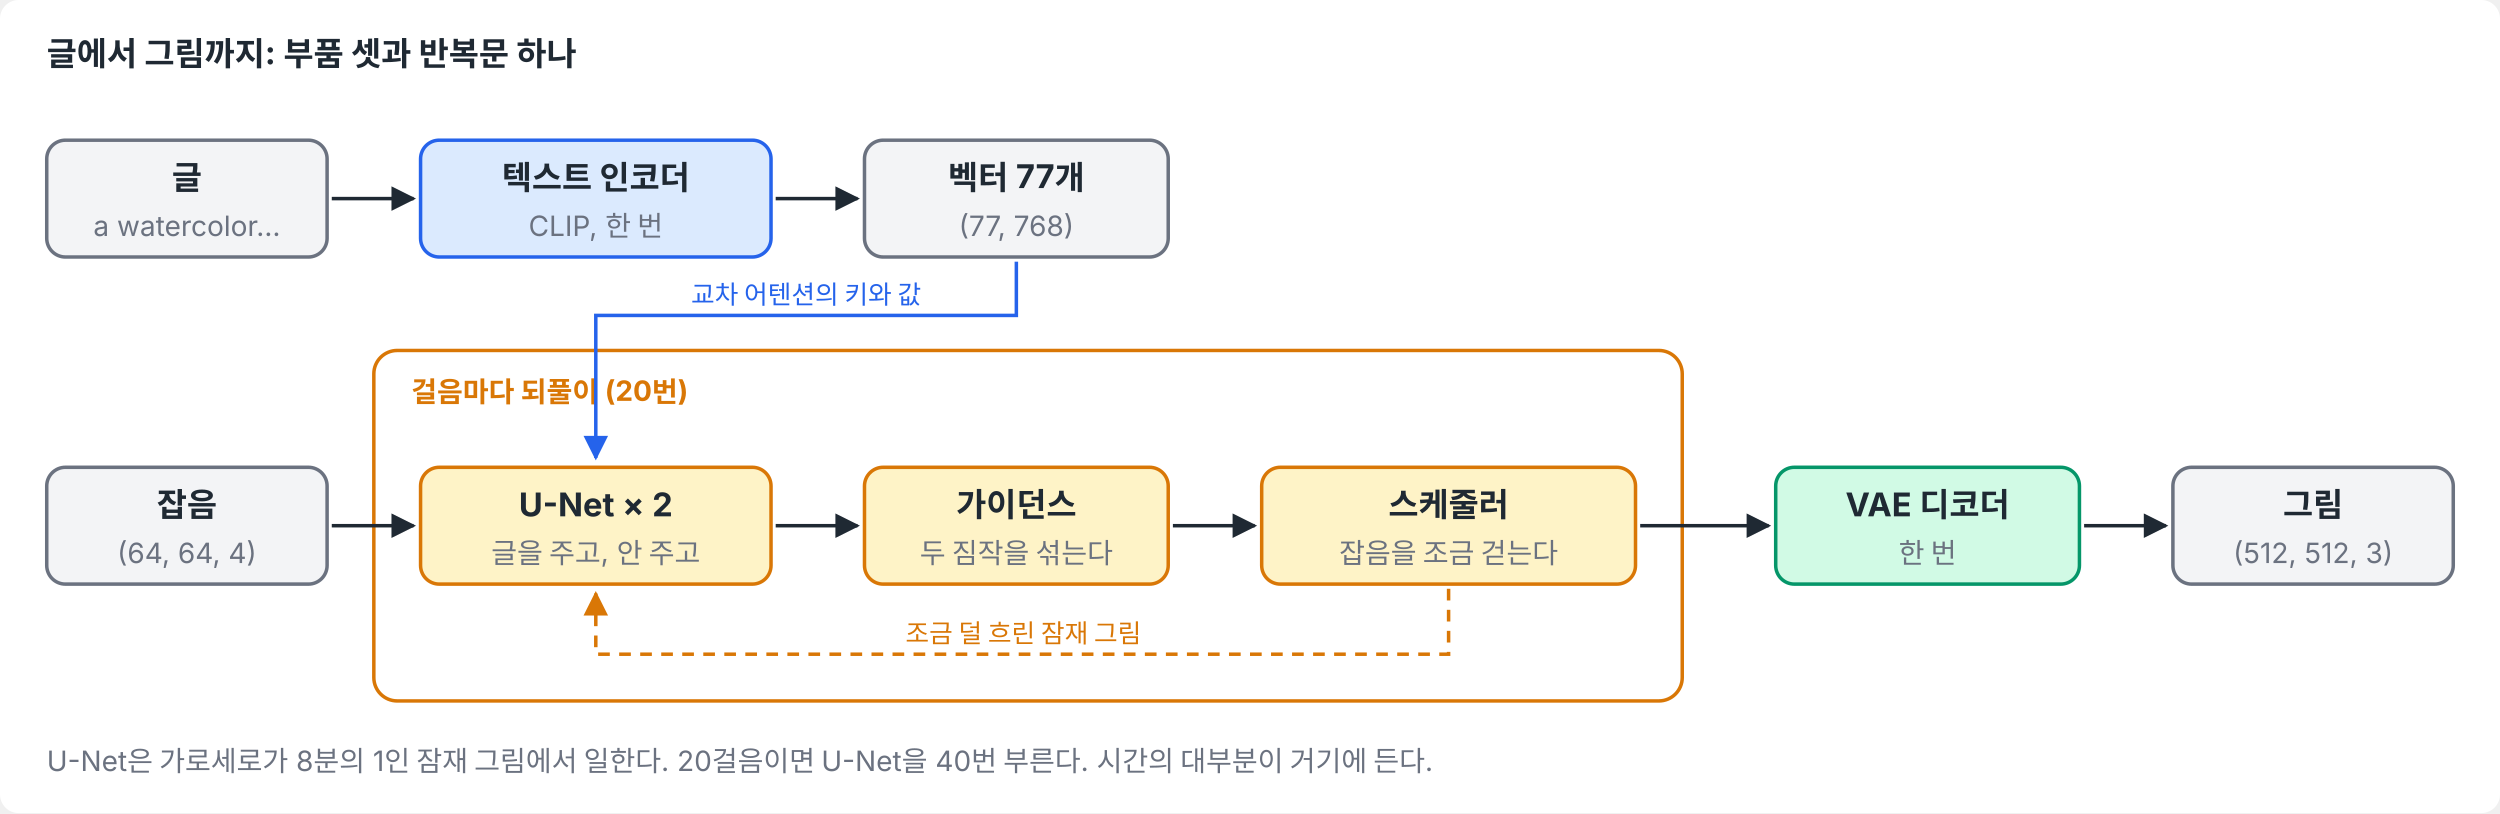
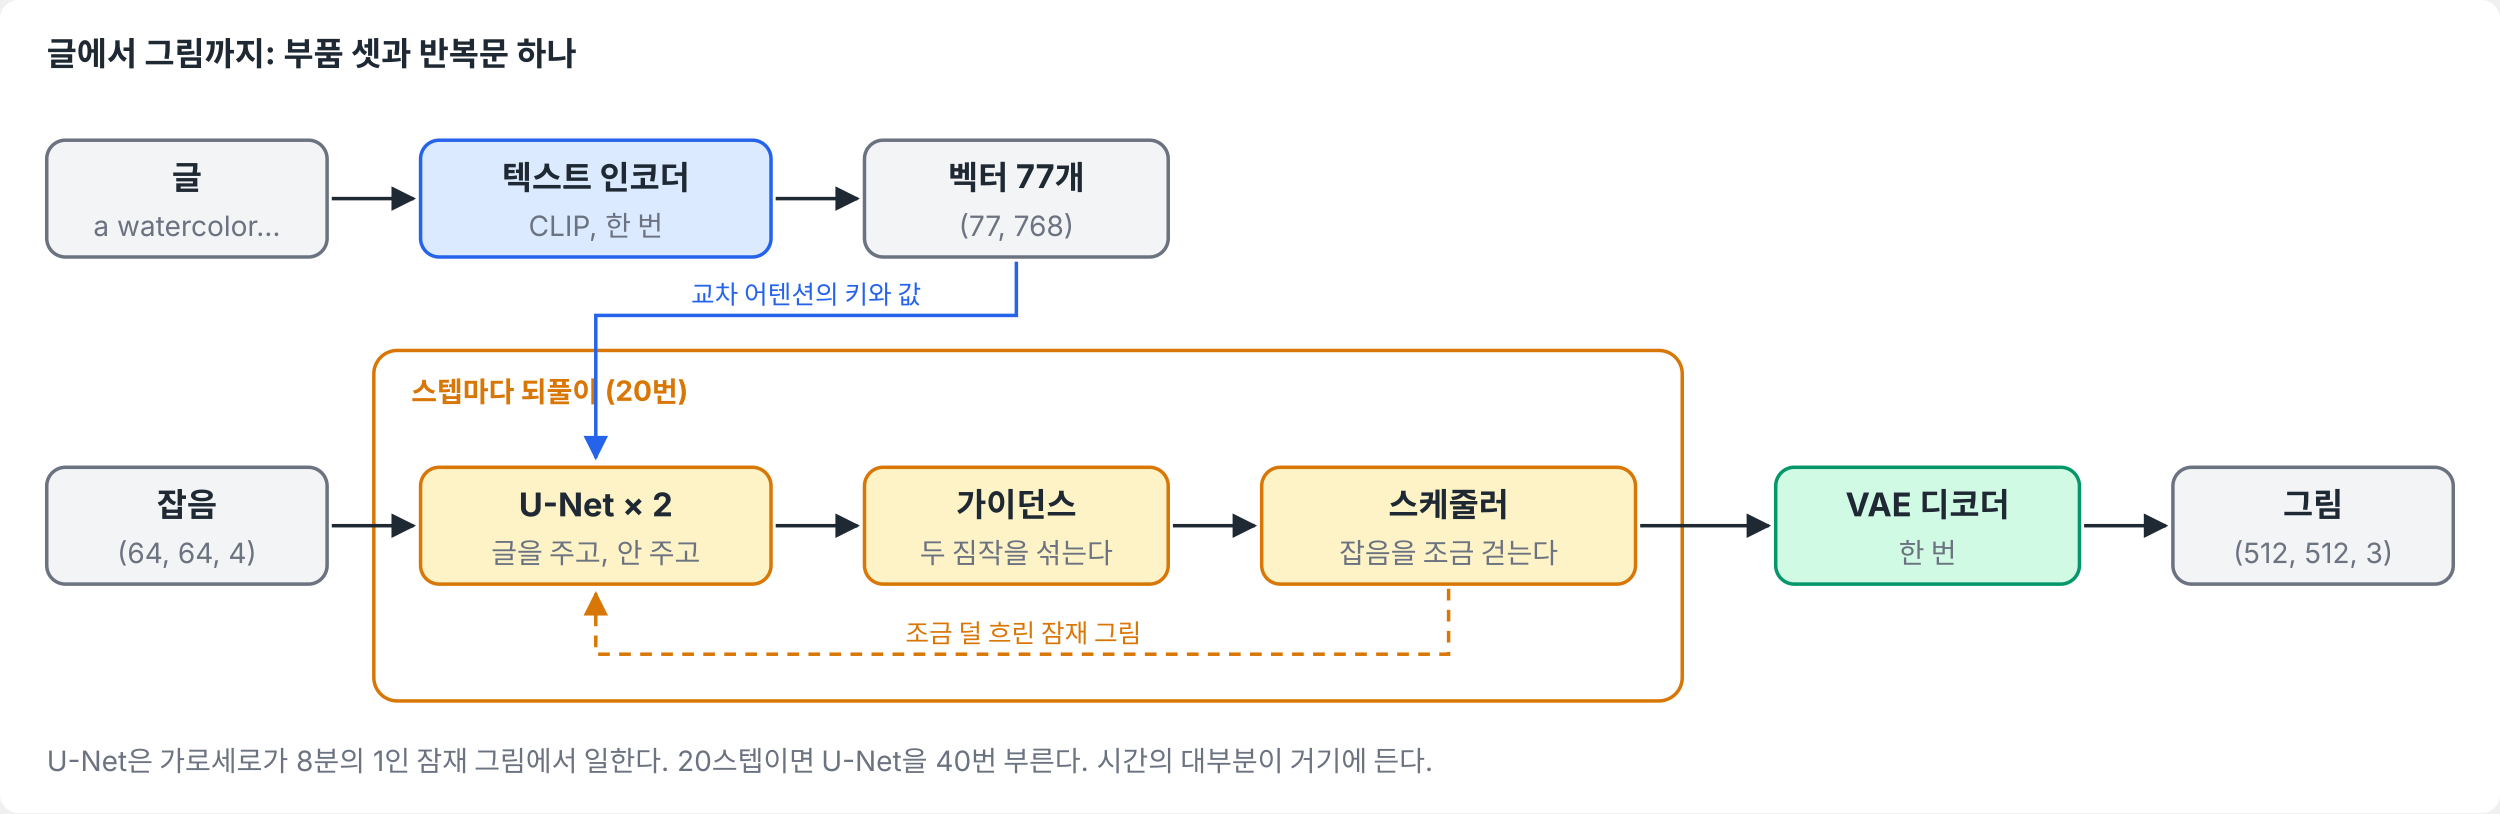
<svg xmlns="http://www.w3.org/2000/svg" viewBox="0 0 1070 348" width="1070" height="348" font-family="-apple-system, Segoe UI, Noto Sans KR, sans-serif" font-size="14">
  <defs>
    <marker id="arrow-1f2933" viewBox="0 0 10 10" refX="9" refY="5" markerWidth="7" markerHeight="7" orient="auto">
      <path d="M0,0 L10,5 L0,10 z" fill="#1f2933" />
    </marker>
    <marker id="arrow-6b7280" viewBox="0 0 10 10" refX="9" refY="5" markerWidth="7" markerHeight="7" orient="auto">
      <path d="M0,0 L10,5 L0,10 z" fill="#6b7280" />
    </marker>
    <marker id="arrow-2563eb" viewBox="0 0 10 10" refX="9" refY="5" markerWidth="7" markerHeight="7" orient="auto">
      <path d="M0,0 L10,5 L0,10 z" fill="#2563eb" />
    </marker>
    <marker id="arrow-d97706" viewBox="0 0 10 10" refX="9" refY="5" markerWidth="7" markerHeight="7" orient="auto">
      <path d="M0,0 L10,5 L0,10 z" fill="#d97706" />
    </marker>
    <marker id="arrow-059669" viewBox="0 0 10 10" refX="9" refY="5" markerWidth="7" markerHeight="7" orient="auto">
      <path d="M0,0 L10,5 L0,10 z" fill="#059669" />
    </marker>
  </defs>
  <rect width="1070" height="348" rx="8" fill="#ffffff" />
  <text x="20" y="28" fill="#1f2933" font-size="14" text-anchor="start" font-weight="bold">글에서 그림까지: 부품 셋과 반복문 하나</text>
  <rect x="20" y="60" width="120" height="50" rx="8" fill="#f3f4f6" stroke="#6b7280" stroke-width="1.5" />
  <text x="80.0" y="81.0" fill="#1f2933" font-size="14" text-anchor="middle" font-weight="bold">글</text>
  <text x="80.0" y="101.0" fill="#6b7280" font-size="12" text-anchor="middle" font-weight="normal">a watercolor…</text>
  <rect x="180" y="60" width="150" height="50" rx="8" fill="#dbeafe" stroke="#2563eb" stroke-width="1.5" />
  <text x="255.0" y="81.0" fill="#1f2933" font-size="14" text-anchor="middle" font-weight="bold">텍스트 인코더</text>
  <text x="255.0" y="101.0" fill="#6b7280" font-size="12" text-anchor="middle" font-weight="normal">CLIP, 한 번</text>
  <rect x="370" y="60" width="130" height="50" rx="8" fill="#f3f4f6" stroke="#6b7280" stroke-width="1.5" />
  <text x="435.0" y="81.0" fill="#1f2933" font-size="14" text-anchor="middle" font-weight="bold">벡터 77개</text>
  <text x="435.0" y="101.0" fill="#6b7280" font-size="12" text-anchor="middle" font-weight="normal">(77, 768)</text>
  <line x1="142" y1="85" x2="177" y2="85" stroke="#1f2933" stroke-width="1.5" marker-end="url(#arrow-1f2933)" />
  <line x1="332" y1="85" x2="367" y2="85" stroke="#1f2933" stroke-width="1.5" marker-end="url(#arrow-1f2933)" />
  <rect x="160.0" y="150.0" width="560.0" height="150.0" rx="10" fill="#ffffff" stroke="#d97706" stroke-width="1.5" />
-   <text x="176" y="172" fill="#d97706" font-size="12" text-anchor="start" font-weight="bold">걸음마다 되풀이 (20번)</text>
+   <text x="176" y="172" fill="#d97706" font-size="12" text-anchor="start" font-weight="bold">스텝마다 되풀이 (20번)</text>
  <rect x="20" y="200" width="120" height="50" rx="8" fill="#f3f4f6" stroke="#6b7280" stroke-width="1.5" />
  <text x="80.0" y="221.0" fill="#1f2933" font-size="14" text-anchor="middle" font-weight="bold">잡음</text>
  <text x="80.0" y="241.0" fill="#6b7280" font-size="12" text-anchor="middle" font-weight="normal">(64, 64, 4)</text>
  <rect x="180" y="200" width="150" height="50" rx="8" fill="#fef3c7" stroke="#d97706" stroke-width="1.5" />
  <text x="255.0" y="221.0" fill="#1f2933" font-size="14" text-anchor="middle" font-weight="bold">U-Net × 2</text>
  <text x="255.0" y="241.0" fill="#6b7280" font-size="12" text-anchor="middle" font-weight="normal">글을 주고, 안 주고</text>
  <rect x="370" y="200" width="130" height="50" rx="8" fill="#fef3c7" stroke="#d97706" stroke-width="1.5" />
  <text x="435.0" y="221.0" fill="#1f2933" font-size="14" text-anchor="middle" font-weight="bold">가이던스</text>
  <text x="435.0" y="241.0" fill="#6b7280" font-size="12" text-anchor="middle" font-weight="normal">두 짐작을 섞는다</text>
  <rect x="540" y="200" width="160" height="50" rx="8" fill="#fef3c7" stroke="#d97706" stroke-width="1.5" />
  <text x="620.0" y="221.0" fill="#1f2933" font-size="14" text-anchor="middle" font-weight="bold">스케줄러</text>
  <text x="620.0" y="241.0" fill="#6b7280" font-size="12" text-anchor="middle" font-weight="normal">잡음을 조금 걷는다</text>
  <line x1="142" y1="225" x2="177" y2="225" stroke="#1f2933" stroke-width="1.5" marker-end="url(#arrow-1f2933)" />
  <line x1="332" y1="225" x2="367" y2="225" stroke="#1f2933" stroke-width="1.5" marker-end="url(#arrow-1f2933)" />
  <line x1="502" y1="225" x2="537" y2="225" stroke="#1f2933" stroke-width="1.5" marker-end="url(#arrow-1f2933)" />
  <path d="M435,112 L435,135 L255,135 L255,196" fill="none" stroke="#2563eb" stroke-width="1.5" marker-end="url(#arrow-2563eb)" />
  <text x="345" y="130" fill="#2563eb" font-size="11" text-anchor="middle" font-weight="normal">교차 어텐션의 키와 값</text>
  <path d="M620,252 L620,280 L255,280 L255,254" fill="none" stroke="#d97706" stroke-width="1.5" stroke-dasharray="5,4" marker-end="url(#arrow-d97706)" />
  <text x="438" y="275" fill="#d97706" font-size="11" text-anchor="middle" font-weight="normal">조금 덜 흐린 잠재 그림</text>
  <rect x="760" y="200" width="130" height="50" rx="8" fill="#d1fae5" stroke="#059669" stroke-width="1.5" />
  <text x="825.0" y="221.0" fill="#1f2933" font-size="14" text-anchor="middle" font-weight="bold">VAE 디코더</text>
  <text x="825.0" y="241.0" fill="#6b7280" font-size="12" text-anchor="middle" font-weight="normal">한 번</text>
  <rect x="930" y="200" width="120" height="50" rx="8" fill="#f3f4f6" stroke="#6b7280" stroke-width="1.5" />
  <text x="990.0" y="221.0" fill="#1f2933" font-size="14" text-anchor="middle" font-weight="bold">그림</text>
  <text x="990.0" y="241.0" fill="#6b7280" font-size="12" text-anchor="middle" font-weight="normal">(512, 512, 3)</text>
  <line x1="702" y1="225" x2="757" y2="225" stroke="#1f2933" stroke-width="1.5" marker-end="url(#arrow-1f2933)" />
  <line x1="892" y1="225" x2="927" y2="225" stroke="#1f2933" stroke-width="1.5" marker-end="url(#arrow-1f2933)" />
-   <text x="20" y="330" fill="#6b7280" font-size="12" text-anchor="start" font-weight="normal">U-Net은 가로세로가 8분의 1인 잠재 그림에서 일한다. 20걸음이면 U-Net을 40번 부른다. 시간의 대부분이 거기에 든다.</text>
+   <text x="20" y="330" fill="#6b7280" font-size="12" text-anchor="start" font-weight="normal">U-Net은 가로세로가 8분의 1인 잠재 그림에서 일한다. 20스텝이면 U-Net을 40번 부른다. 시간의 대부분이 거기에 든다.</text>
</svg>
